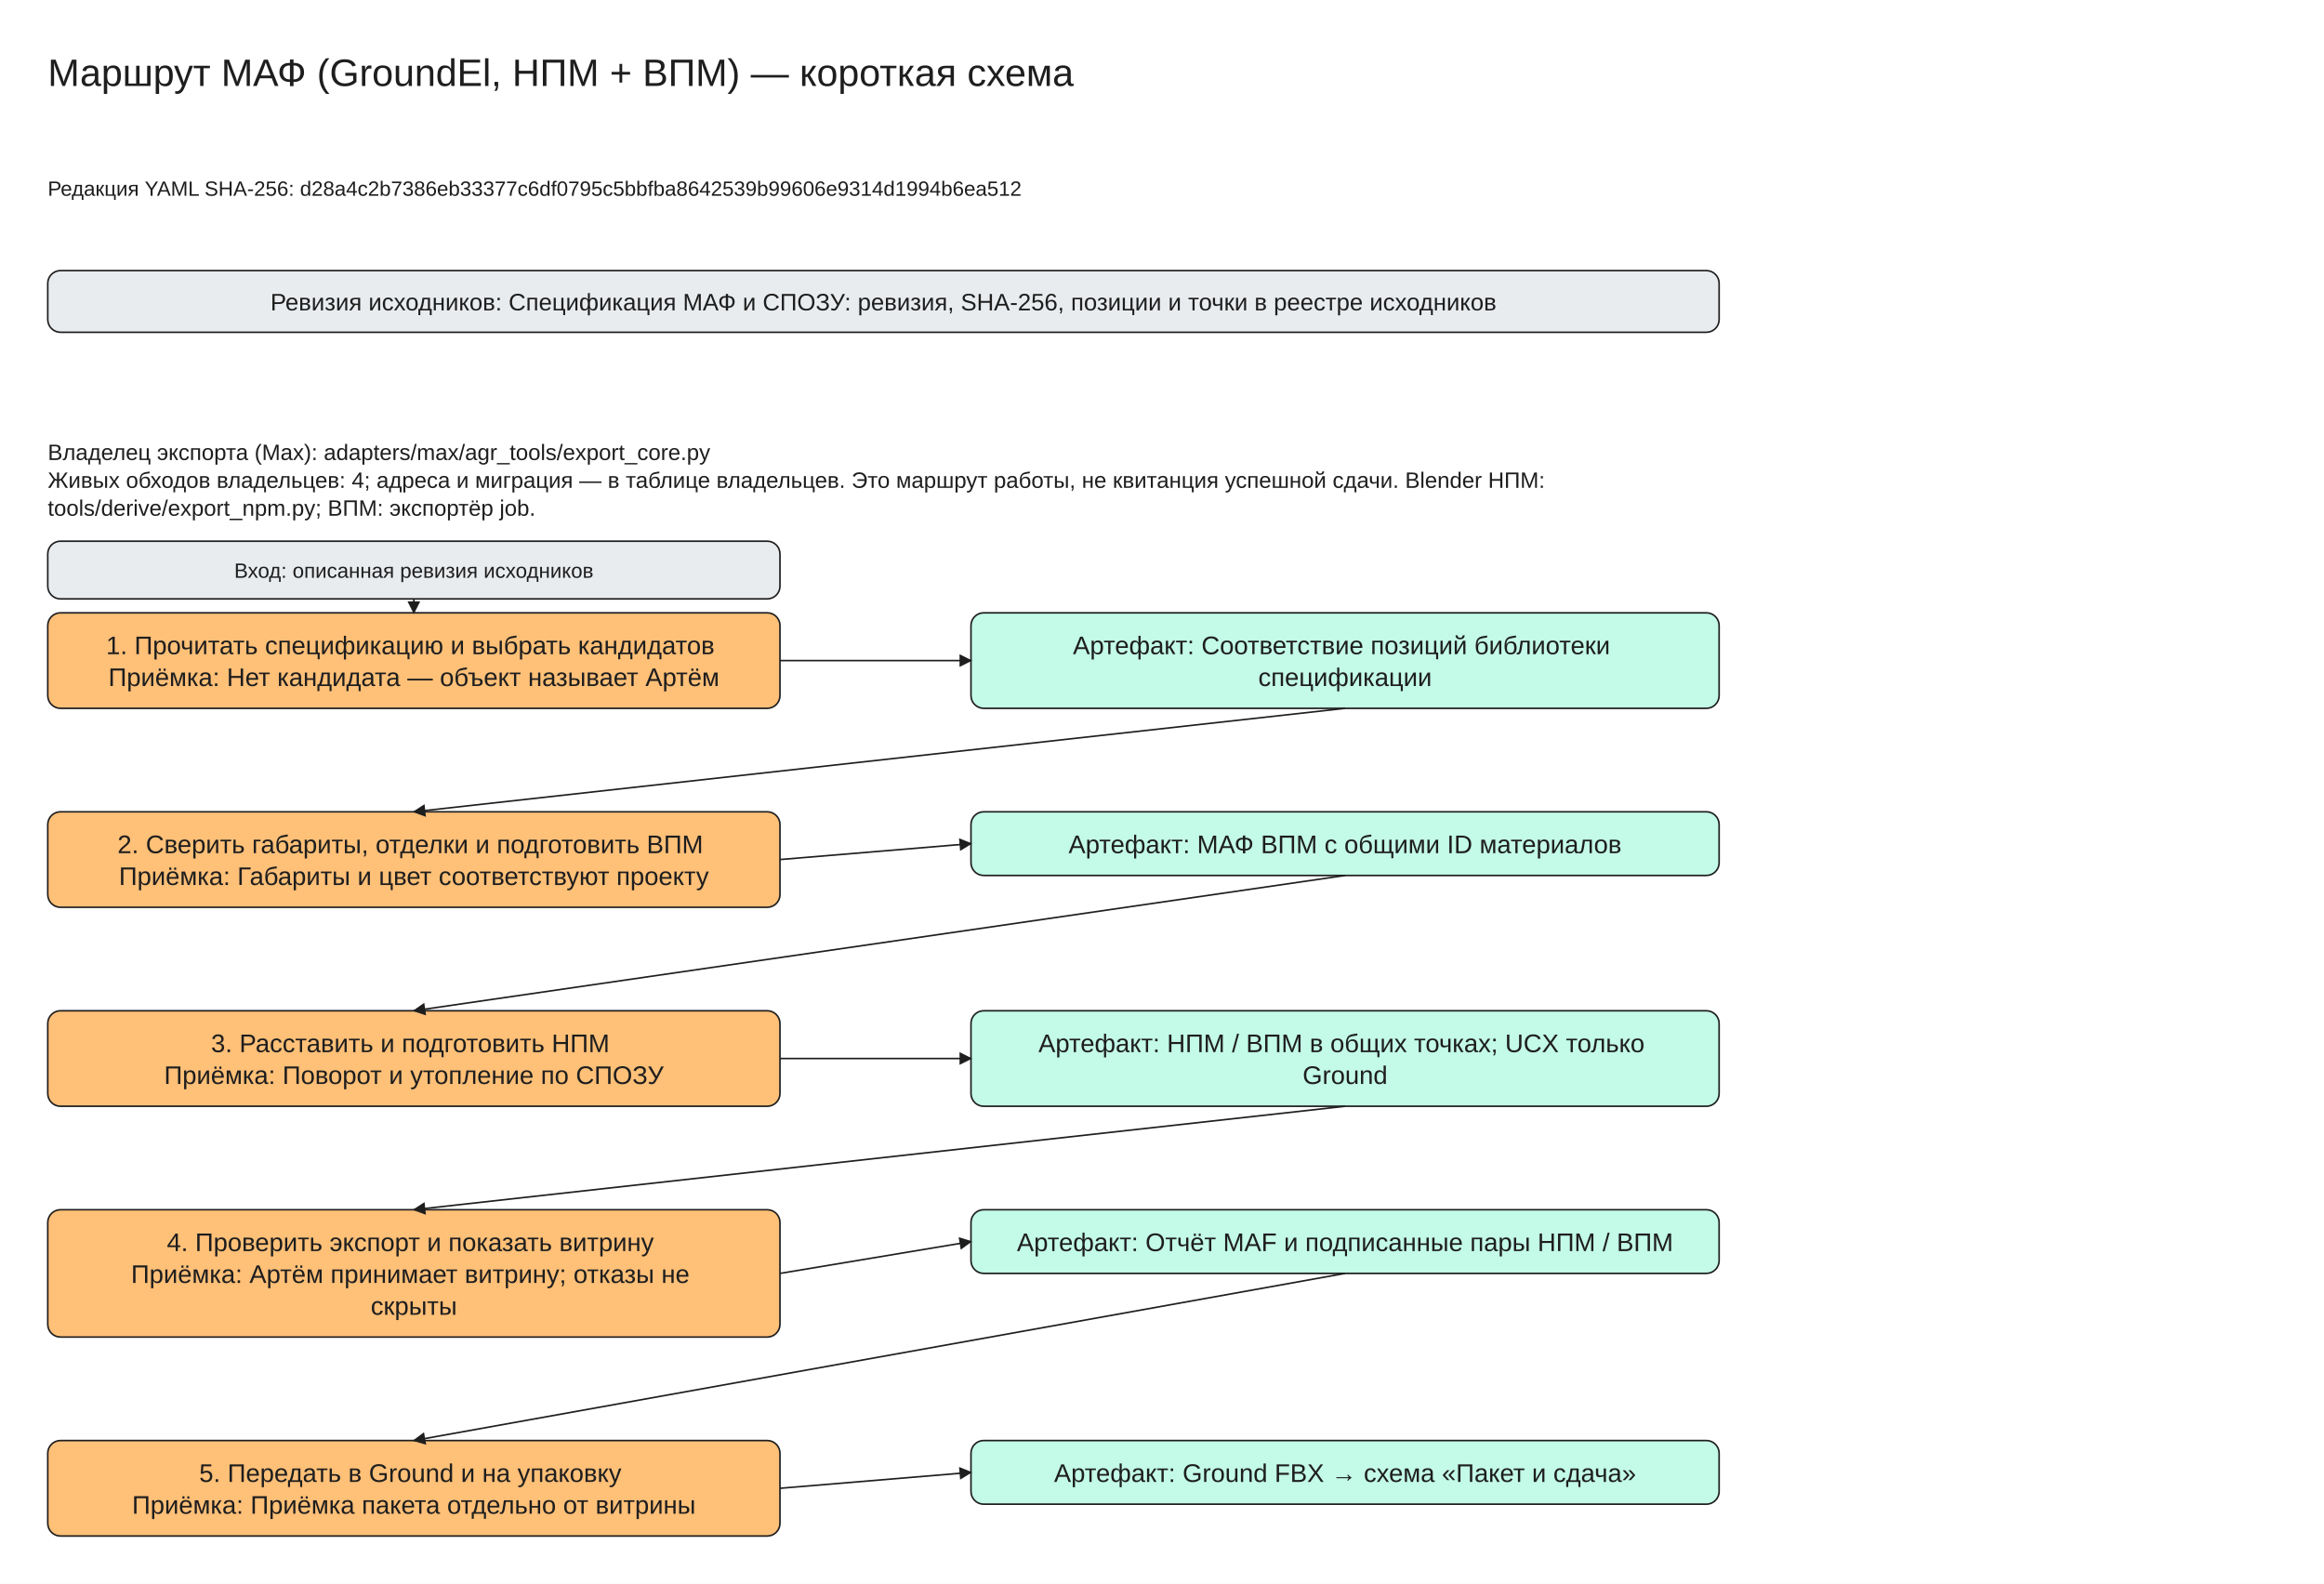
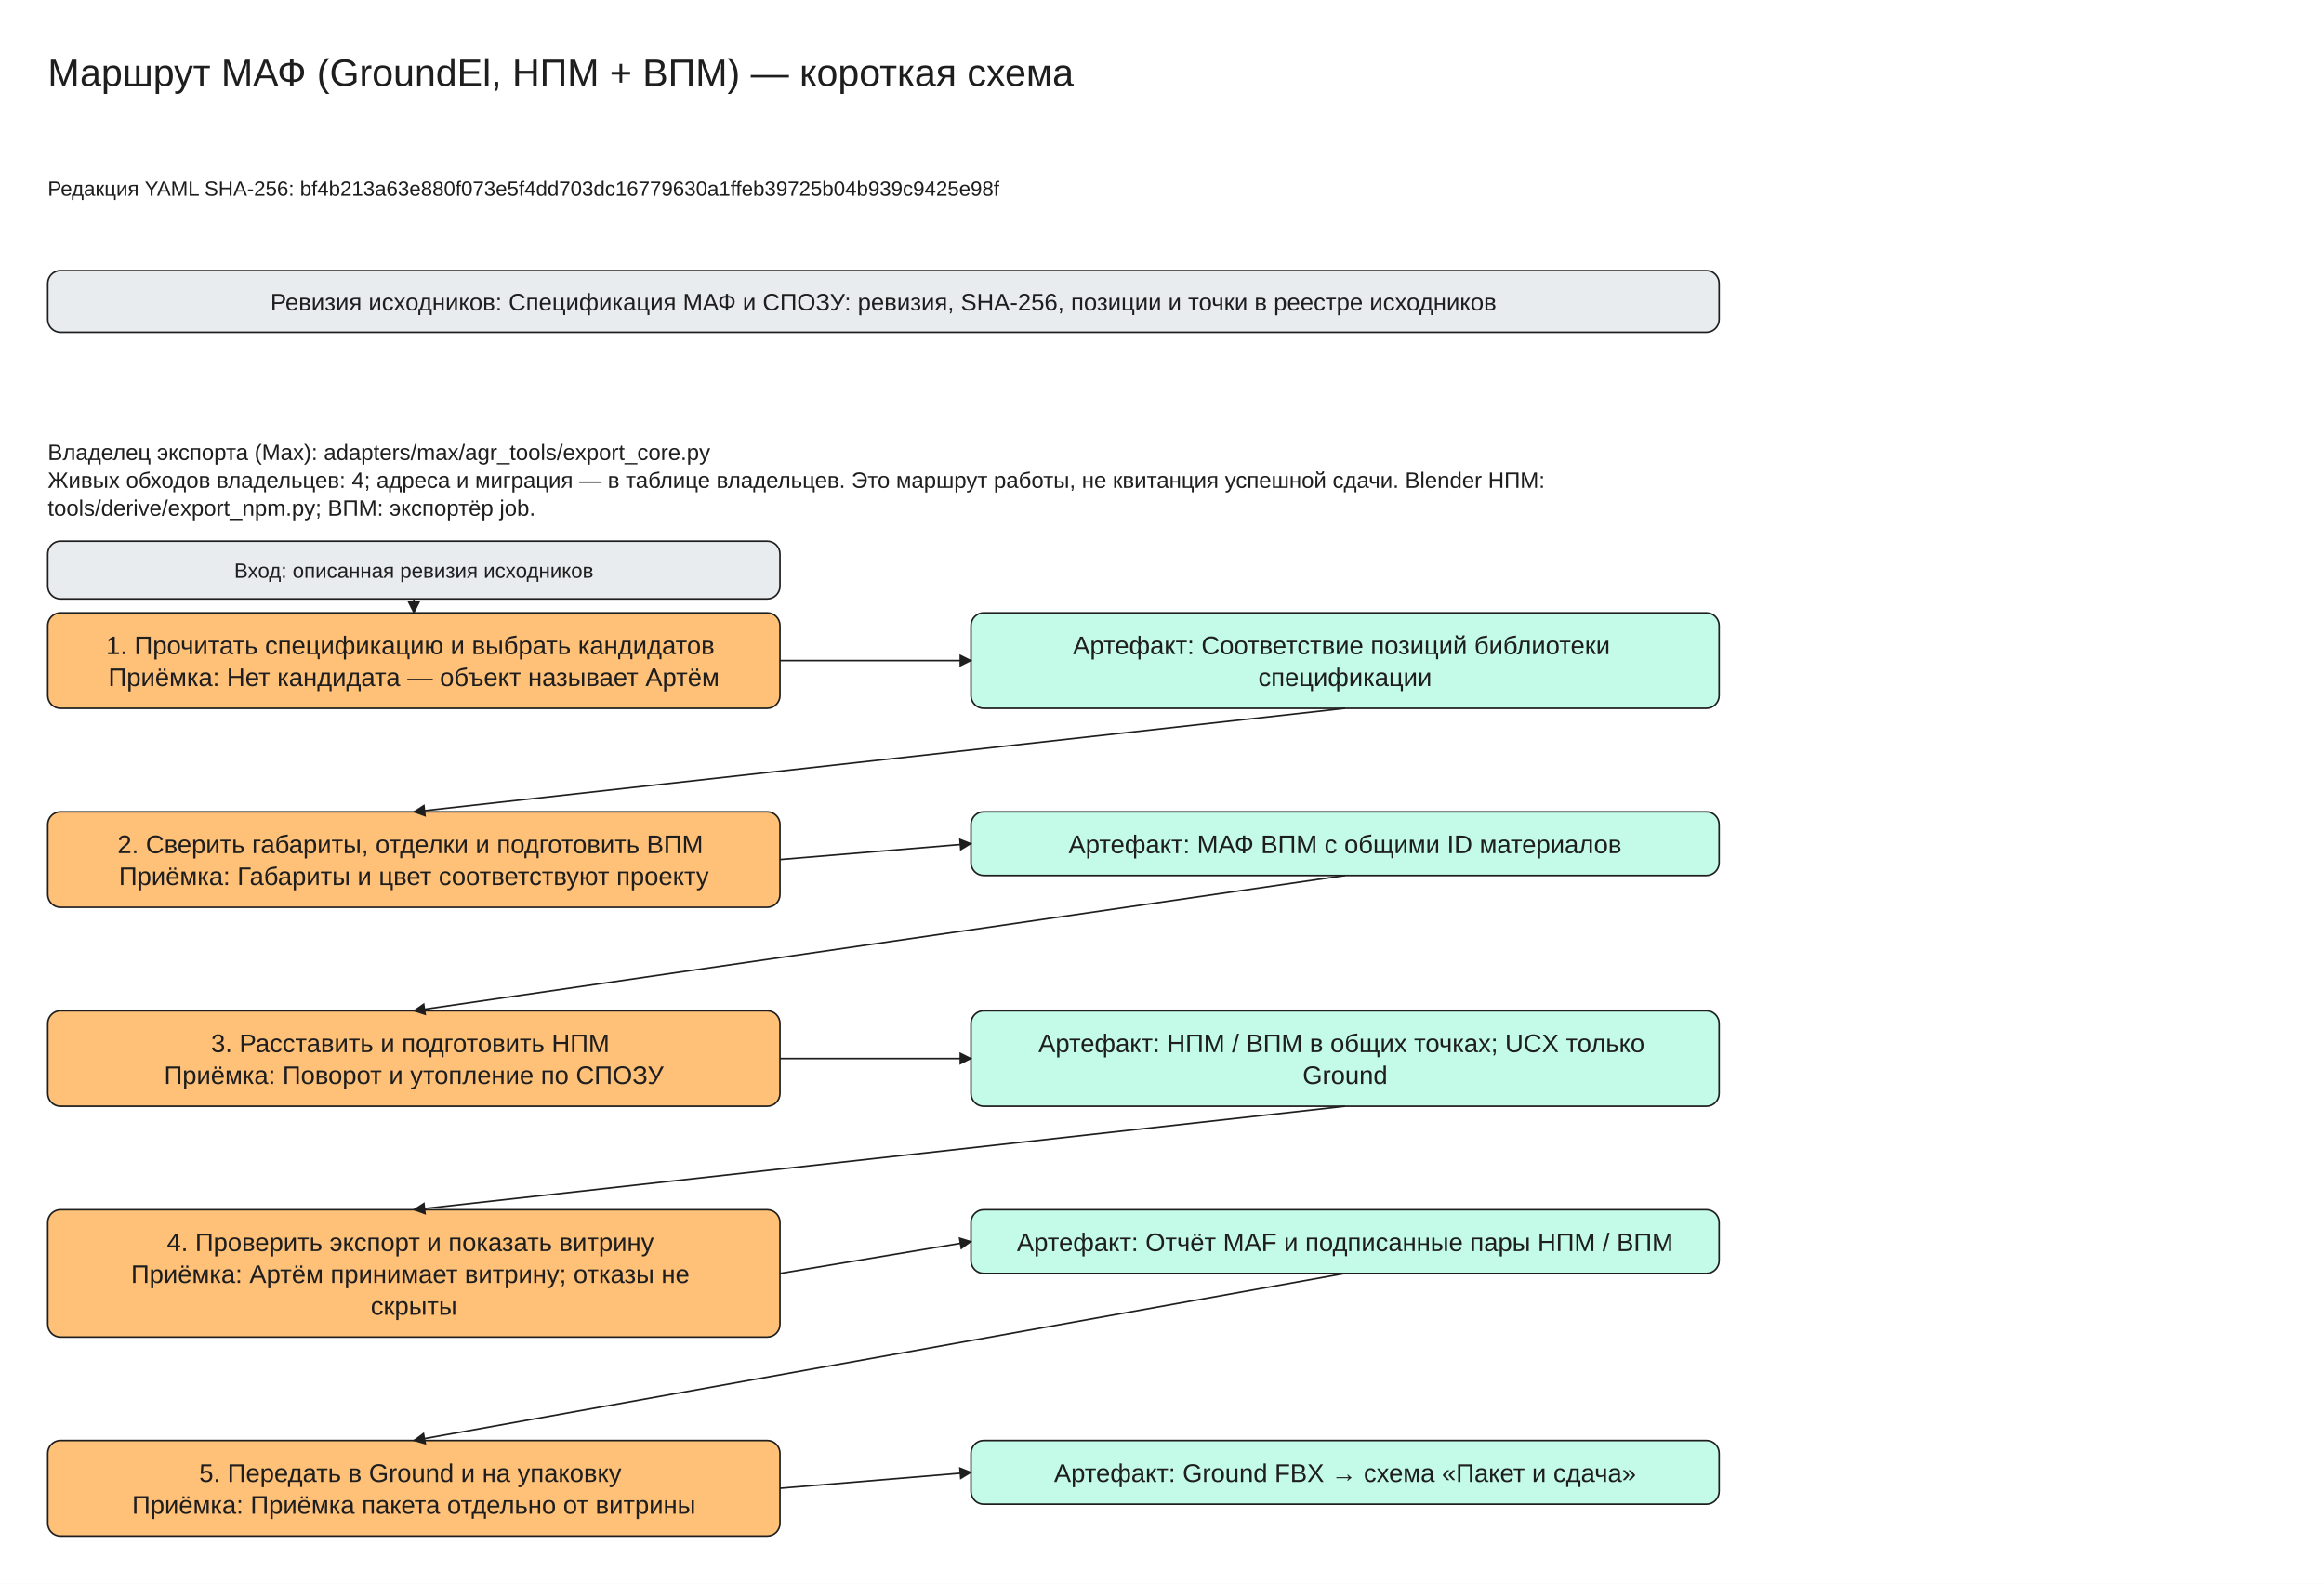
<svg xmlns="http://www.w3.org/2000/svg" viewBox="0 -30 1460 995" width="1460" height="995" font-family="Segoe UI, Arial, sans-serif">
  <defs>
    <marker id="arrow" viewBox="0 0 10 10" refX="9" refY="5" markerWidth="8" markerHeight="8" orient="auto-start-reverse">
      <path d="M0,0 L10,5 L0,10 z" fill="#1e1e1e" />
    </marker>
  </defs>
  <rect x="0" y="-30" width="1460" height="995" fill="#ffffff" />
  <rect x="30" y="140" width="1050" height="38.75" rx="8" fill="#e9ecef" stroke="#1e1e1e" />
  <rect x="30" y="355" width="460" height="60.0" rx="8" fill="#ffc078" stroke="#1e1e1e" />
  <rect x="610" y="355" width="470" height="60.0" rx="8" fill="#c3fae8" stroke="#1e1e1e" />
  <rect x="30" y="310" width="460" height="36.25" rx="8" fill="#e9ecef" stroke="#1e1e1e" />
  <line x1="260.0" y1="346.25" x2="260.0" y2="355.0" stroke="#1e1e1e" marker-end="url(#arrow)" />
  <line x1="490" y1="385.0" x2="610" y2="385.0" stroke="#1e1e1e" marker-end="url(#arrow)" />
  <rect x="30" y="480.0" width="460" height="60.0" rx="8" fill="#ffc078" stroke="#1e1e1e" />
  <rect x="610" y="480.0" width="470" height="40.0" rx="8" fill="#c3fae8" stroke="#1e1e1e" />
  <line x1="845.0" y1="415.0" x2="260.0" y2="480.0" stroke="#1e1e1e" marker-end="url(#arrow)" />
  <line x1="490" y1="510.0" x2="610" y2="500.0" stroke="#1e1e1e" marker-end="url(#arrow)" />
  <rect x="30" y="605.0" width="460" height="60.0" rx="8" fill="#ffc078" stroke="#1e1e1e" />
  <rect x="610" y="605.0" width="470" height="60.0" rx="8" fill="#c3fae8" stroke="#1e1e1e" />
  <line x1="845.0" y1="520.0" x2="260.0" y2="605.0" stroke="#1e1e1e" marker-end="url(#arrow)" />
  <line x1="490" y1="635.0" x2="610" y2="635.0" stroke="#1e1e1e" marker-end="url(#arrow)" />
  <rect x="30" y="730.0" width="460" height="80.0" rx="8" fill="#ffc078" stroke="#1e1e1e" />
  <rect x="610" y="730.0" width="470" height="40.0" rx="8" fill="#c3fae8" stroke="#1e1e1e" />
  <line x1="845.0" y1="665.0" x2="260.0" y2="730.0" stroke="#1e1e1e" marker-end="url(#arrow)" />
  <line x1="490" y1="770.0" x2="610" y2="750.0" stroke="#1e1e1e" marker-end="url(#arrow)" />
  <rect x="30" y="875.0" width="460" height="60.0" rx="8" fill="#ffc078" stroke="#1e1e1e" />
  <rect x="610" y="875.0" width="470" height="40.0" rx="8" fill="#c3fae8" stroke="#1e1e1e" />
  <line x1="845.0" y1="770.0" x2="260.0" y2="875.0" stroke="#1e1e1e" marker-end="url(#arrow)" />
  <line x1="490" y1="905.0" x2="610" y2="895.0" stroke="#1e1e1e" marker-end="url(#arrow)" />
  <text x="30" y="0" font-size="24" text-anchor="start" fill="#1e1e1e">
    <tspan x="30" dy="24">Маршрут МАФ (GroundEl, НПМ + ВПМ) — короткая схема</tspan>
  </text>
  <text x="30" y="80" font-size="13" text-anchor="start" fill="#1e1e1e">
-     <tspan x="30" dy="13">Редакция YAML SHA-256: d28a4c2b7386eb33377c6df0795c5bbfba8642539b99606e9314d1994b6ea512</tspan>
+     <tspan x="30" dy="13">Редакция YAML SHA-256: bf4b213a63e880f073e5f4dd703dc16779630a1ffeb39725b04b939c9425e98f</tspan>
  </text>
  <text x="555.0" y="150.0" font-size="15" text-anchor="middle" fill="#1e1e1e">
    <tspan x="555.0" dy="15">Ревизия исходников: Спецификация МАФ и СПОЗУ: ревизия, SHA-256, позиции и точки в реестре исходников</tspan>
  </text>
  <text x="30" y="245" font-size="14" text-anchor="start" fill="#1e1e1e">
    <tspan x="30" dy="14">Владелец экспорта (Max): adapters/max/agr_tools/export_core.py</tspan>
    <tspan x="30" dy="17.5">Живых обходов владельцев: 4; адреса и миграция — в таблице владельцев. Это маршрут работы, не квитанция успешной сдачи. Blender НПМ:</tspan>
    <tspan x="30" dy="17.5">tools/derive/export_npm.py; ВПМ: экспортёр job.</tspan>
  </text>
  <text x="260.0" y="365.0" font-size="16" text-anchor="middle" fill="#1e1e1e">
    <tspan x="260.0" dy="16">1. Прочитать спецификацию и выбрать кандидатов</tspan>
    <tspan x="260.0" dy="20.0">Приёмка: Нет кандидата — объект называет Артём</tspan>
  </text>
  <text x="845.0" y="365.0" font-size="16" text-anchor="middle" fill="#1e1e1e">
    <tspan x="845.0" dy="16">Артефакт: Соответствие позиций библиотеки</tspan>
    <tspan x="845.0" dy="20.0">спецификации</tspan>
  </text>
  <text x="260.0" y="320.0" font-size="13" text-anchor="middle" fill="#1e1e1e">
    <tspan x="260.0" dy="13">Вход: описанная ревизия исходников</tspan>
  </text>
  <text x="260.0" y="490.0" font-size="16" text-anchor="middle" fill="#1e1e1e">
    <tspan x="260.0" dy="16">2. Сверить габариты, отделки и подготовить ВПМ</tspan>
    <tspan x="260.0" dy="20.0">Приёмка: Габариты и цвет соответствуют проекту</tspan>
  </text>
  <text x="845.0" y="490.0" font-size="16" text-anchor="middle" fill="#1e1e1e">
    <tspan x="845.0" dy="16">Артефакт: МАФ ВПМ с общими ID материалов</tspan>
  </text>
  <text x="260.0" y="615.0" font-size="16" text-anchor="middle" fill="#1e1e1e">
    <tspan x="260.0" dy="16">3. Расставить и подготовить НПМ</tspan>
    <tspan x="260.0" dy="20.0">Приёмка: Поворот и утопление по СПОЗУ</tspan>
  </text>
  <text x="845.0" y="615.0" font-size="16" text-anchor="middle" fill="#1e1e1e">
    <tspan x="845.0" dy="16">Артефакт: НПМ / ВПМ в общих точках; UCX только</tspan>
    <tspan x="845.0" dy="20.0">Ground</tspan>
  </text>
  <text x="260.0" y="740.0" font-size="16" text-anchor="middle" fill="#1e1e1e">
    <tspan x="260.0" dy="16">4. Проверить экспорт и показать витрину</tspan>
    <tspan x="260.0" dy="20.0">Приёмка: Артём принимает витрину; отказы не</tspan>
    <tspan x="260.0" dy="20.0">скрыты</tspan>
  </text>
  <text x="845.0" y="740.0" font-size="16" text-anchor="middle" fill="#1e1e1e">
    <tspan x="845.0" dy="16">Артефакт: Отчёт MAF и подписанные пары НПМ / ВПМ</tspan>
  </text>
  <text x="260.0" y="885.0" font-size="16" text-anchor="middle" fill="#1e1e1e">
    <tspan x="260.0" dy="16">5. Передать в Ground и на упаковку</tspan>
    <tspan x="260.0" dy="20.0">Приёмка: Приёмка пакета отдельно от витрины</tspan>
  </text>
  <text x="845.0" y="885.0" font-size="16" text-anchor="middle" fill="#1e1e1e">
    <tspan x="845.0" dy="16">Артефакт: Ground FBX → схема «Пакет и сдача»</tspan>
  </text>
</svg>
